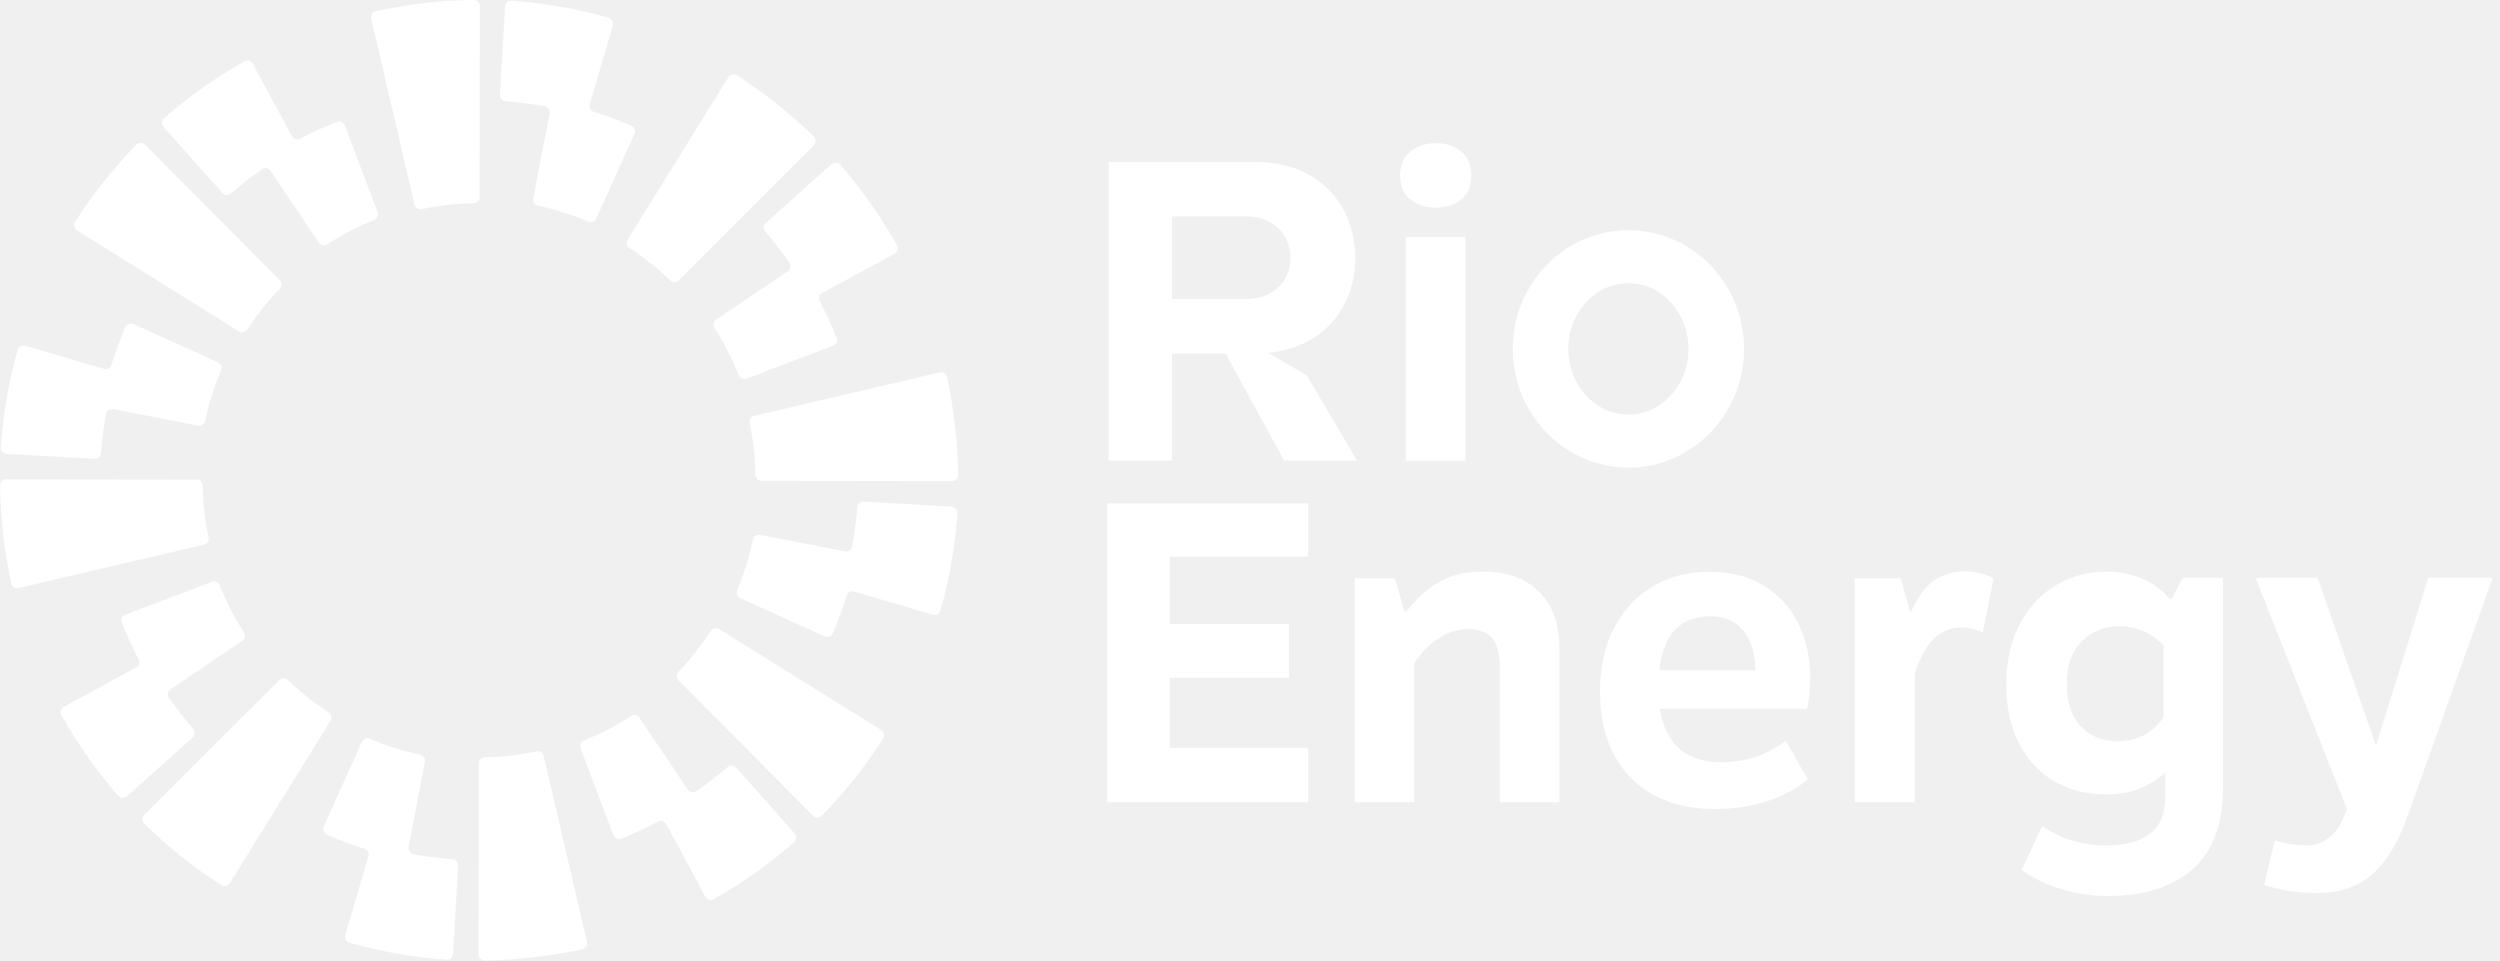
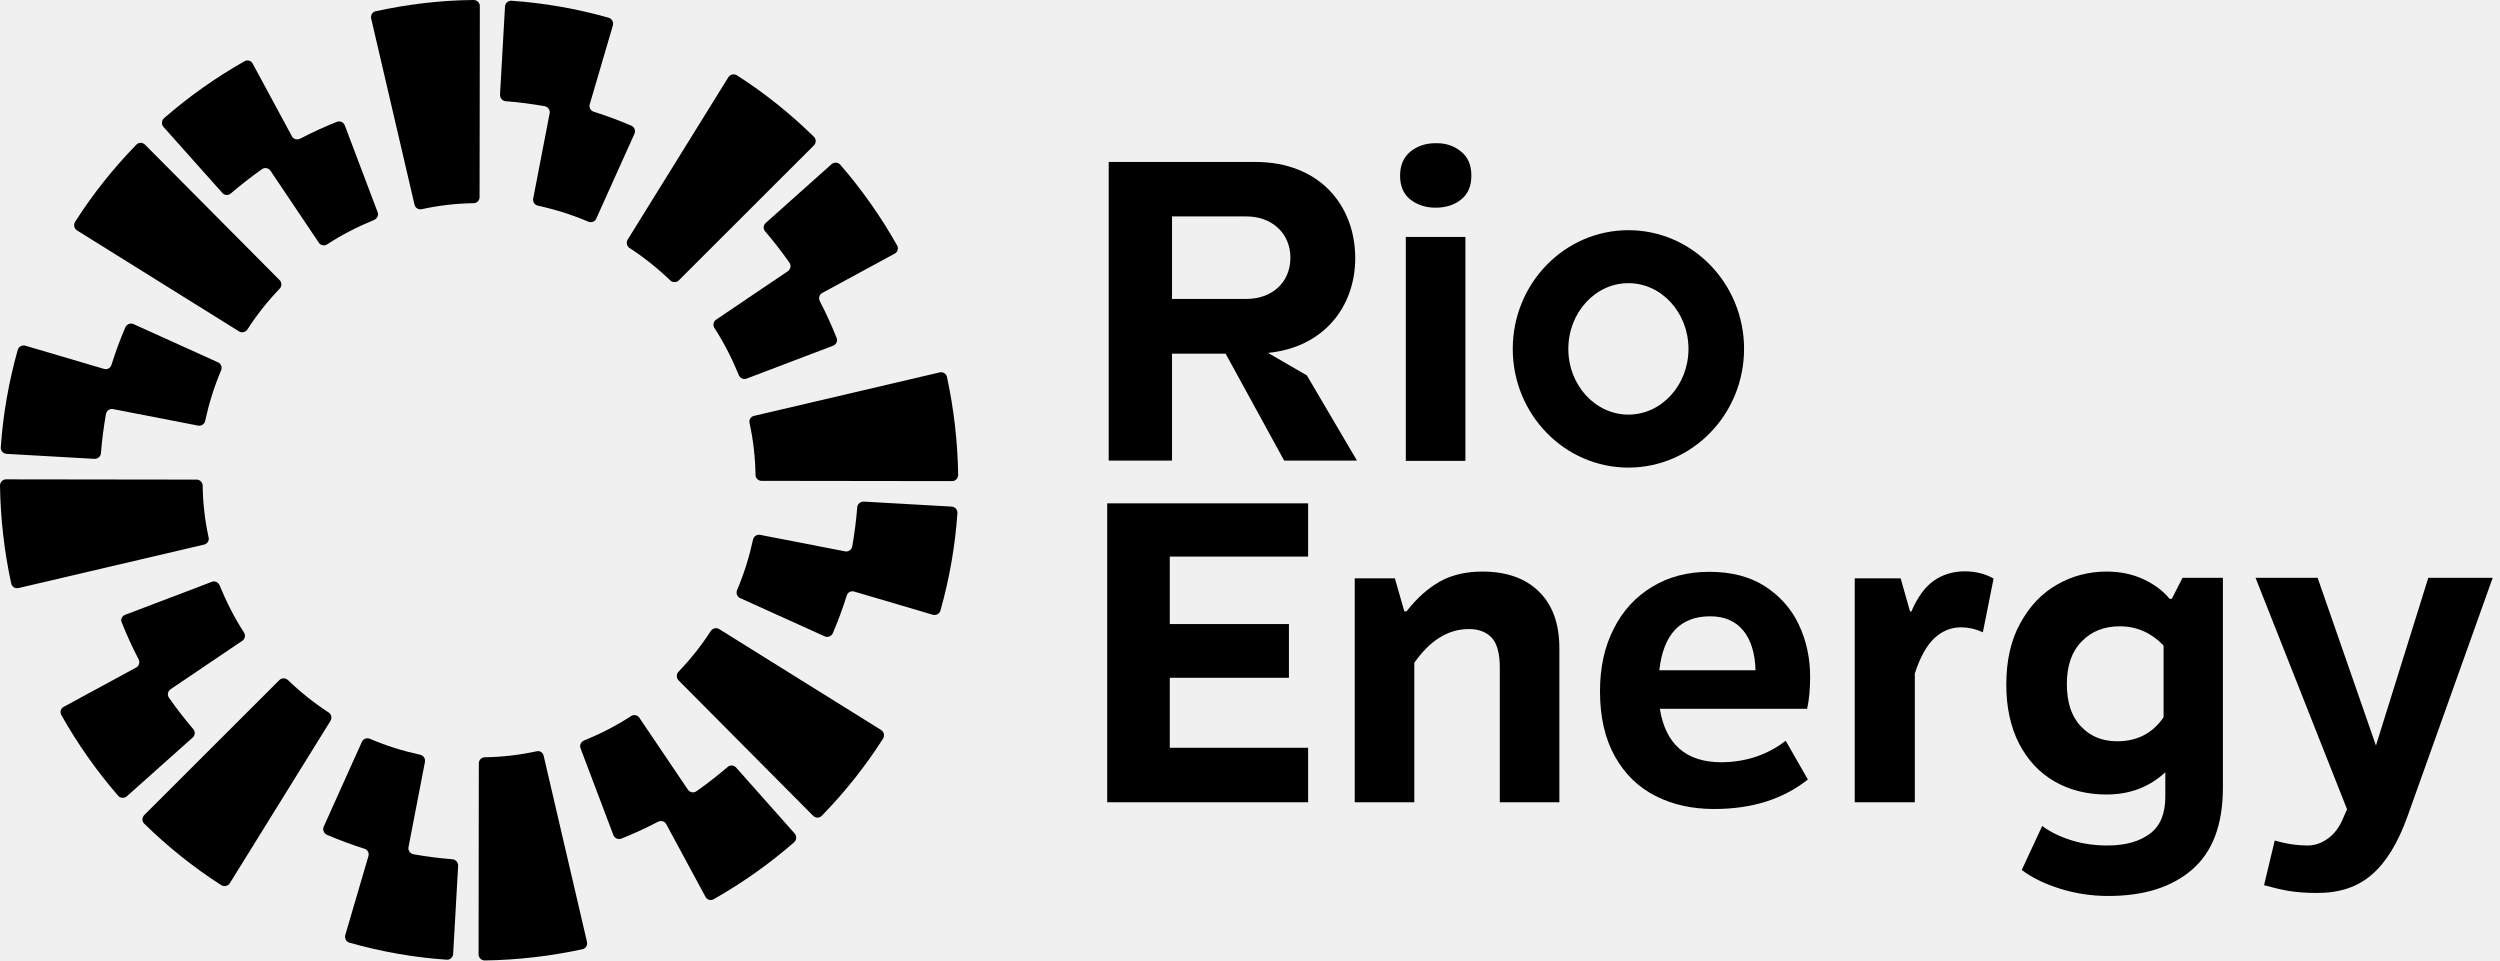
<svg xmlns="http://www.w3.org/2000/svg" width="177" height="68" viewBox="0 0 177 68" fill="none">
  <g clip-path="url(#clip0)">
-     <path d="M92.526 26.577L89.773 24.985C93.744 24.595 95.95 21.694 95.95 18.278C95.95 14.563 93.444 11.466 88.873 11.466H78.496V32.611H82.979V25.038H86.773L90.92 32.611H96.073L92.526 26.577ZM82.979 21.163V15.323H88.255C90.02 15.323 91.361 16.491 91.361 18.243C91.361 20.012 90.038 21.163 88.255 21.163H82.979Z" fill="white" />
-     <path d="M103.432 10.723C103.926 11.112 104.173 11.678 104.173 12.439C104.173 13.182 103.926 13.749 103.432 14.138C102.938 14.527 102.338 14.704 101.632 14.704C100.944 14.704 100.361 14.509 99.867 14.138C99.373 13.749 99.126 13.182 99.126 12.439C99.126 11.696 99.373 11.13 99.867 10.723C100.361 10.334 100.944 10.139 101.632 10.139C102.338 10.121 102.938 10.316 103.432 10.723ZM103.75 32.629H99.532V16.774H103.75V32.629Z" fill="white" />
-     <path d="M115.291 16.297C110.773 16.297 107.103 20.066 107.103 24.701C107.103 29.337 110.773 33.106 115.291 33.106C119.809 33.106 123.48 29.337 123.48 24.701C123.48 20.066 119.809 16.297 115.291 16.297ZM115.291 29.355C112.944 29.355 111.038 27.267 111.038 24.701C111.038 22.136 112.944 20.048 115.291 20.048C117.638 20.048 119.544 22.136 119.544 24.701C119.544 27.267 117.638 29.355 115.291 29.355Z" fill="white" />
-     <path d="M92.615 39.406H82.82V44.183H91.256V47.987H82.82V52.942H92.615V56.799H78.391V35.637H92.615V39.406Z" fill="white" />
-     <path d="M95.897 40.945H98.756L99.427 43.281H99.586C100.327 42.325 101.121 41.635 101.968 41.157C102.815 40.697 103.804 40.467 104.951 40.467C106.663 40.467 108.004 40.945 108.957 41.883C109.927 42.838 110.404 44.165 110.404 45.9V56.799H106.186V47.28C106.186 46.271 105.992 45.563 105.621 45.156C105.233 44.749 104.704 44.537 103.998 44.537C102.533 44.537 101.245 45.333 100.133 46.926V56.799H95.915V40.945H95.897Z" fill="white" />
-     <path d="M126.428 52.446L127.998 55.189C126.234 56.587 124.028 57.277 121.363 57.277C119.81 57.277 118.433 56.976 117.216 56.357C115.998 55.737 115.045 54.817 114.339 53.561C113.633 52.305 113.28 50.765 113.28 48.943C113.28 47.262 113.598 45.793 114.251 44.519C114.886 43.245 115.804 42.254 116.969 41.547C118.133 40.839 119.475 40.485 121.01 40.485C122.581 40.485 123.886 40.821 124.963 41.511C126.022 42.201 126.834 43.104 127.363 44.236C127.893 45.368 128.157 46.59 128.157 47.917C128.157 48.784 128.087 49.544 127.945 50.181H117.516C117.922 52.694 119.369 53.968 121.892 53.968C123.604 53.95 125.122 53.455 126.428 52.446ZM117.48 47.456H124.292C124.257 46.236 123.957 45.28 123.41 44.625C122.863 43.971 122.086 43.635 121.081 43.635C118.963 43.635 117.763 44.908 117.48 47.456Z" fill="white" />
-     <path d="M131.316 40.945H134.564L135.234 43.298H135.322C135.764 42.272 136.293 41.547 136.928 41.104C137.546 40.68 138.27 40.45 139.099 40.45C139.875 40.45 140.564 40.627 141.146 40.963L140.387 44.767C139.84 44.519 139.328 44.413 138.852 44.413C138.128 44.413 137.493 44.679 136.946 45.192C136.399 45.705 135.94 46.537 135.569 47.687V56.799H131.316V40.945Z" fill="white" />
-     <path d="M151.734 40.998C152.493 41.352 153.129 41.812 153.605 42.396H153.764L154.523 40.91H157.382V55.755C157.382 58.374 156.658 60.303 155.211 61.559C153.764 62.816 151.787 63.435 149.264 63.435C148.081 63.435 146.934 63.258 145.858 62.922C144.781 62.585 143.864 62.143 143.14 61.594L144.587 58.48C145.187 58.923 145.893 59.259 146.705 59.507C147.517 59.754 148.346 59.861 149.211 59.861C150.481 59.861 151.47 59.577 152.211 59.029C152.952 58.48 153.305 57.596 153.305 56.41V54.676C152.176 55.72 150.799 56.251 149.14 56.251C147.781 56.251 146.546 55.95 145.47 55.331C144.393 54.711 143.564 53.827 142.946 52.641C142.346 51.456 142.046 50.075 142.046 48.483C142.046 46.784 142.364 45.333 143.034 44.13C143.687 42.927 144.552 42.007 145.646 41.387C146.722 40.768 147.905 40.467 149.14 40.467C150.093 40.467 150.958 40.644 151.734 40.998ZM147.393 45.404C146.687 46.112 146.334 47.12 146.334 48.43C146.334 49.721 146.652 50.712 147.323 51.42C147.975 52.128 148.84 52.482 149.899 52.482C151.311 52.482 152.405 51.916 153.182 50.783V45.705C152.317 44.802 151.276 44.342 150.076 44.342C148.981 44.342 148.081 44.696 147.393 45.404Z" fill="white" />
-     <path d="M176.476 40.927L170.441 57.826C169.77 59.684 168.941 61.046 167.935 61.913C166.929 62.798 165.641 63.222 164.07 63.222C163.258 63.222 162.605 63.169 162.058 63.081C161.529 62.992 160.946 62.851 160.293 62.674L161.052 59.507C161.882 59.754 162.658 59.861 163.382 59.861C163.911 59.861 164.388 59.684 164.846 59.347C165.305 59.011 165.658 58.516 165.923 57.861L166.17 57.295L159.693 40.91H164.088L168.217 52.783L171.923 40.91H176.476V40.927Z" fill="white" />
-     <path d="M44.437 16.969L51.567 5.468C51.69 5.273 51.955 5.202 52.167 5.326C54.126 6.582 55.961 8.051 57.62 9.679C57.796 9.838 57.796 10.121 57.62 10.298L48.055 19.853C47.896 20.012 47.614 20.012 47.455 19.853C46.572 19.004 45.602 18.225 44.561 17.553C44.384 17.429 44.314 17.181 44.437 16.969Z" fill="white" />
-     <path d="M58.996 24.471L52.855 26.807C52.643 26.896 52.396 26.772 52.308 26.559C51.831 25.392 51.266 24.277 50.578 23.215C50.455 23.02 50.508 22.755 50.702 22.631L55.784 19.198C55.978 19.057 56.031 18.792 55.89 18.597C55.361 17.836 54.778 17.093 54.178 16.385C54.02 16.208 54.037 15.943 54.214 15.784L58.873 11.625C59.049 11.466 59.331 11.484 59.49 11.661C61.026 13.43 62.367 15.341 63.514 17.376C63.637 17.588 63.549 17.854 63.337 17.96L58.22 20.738C58.008 20.844 57.937 21.11 58.043 21.322C58.484 22.171 58.873 23.02 59.225 23.905C59.331 24.135 59.208 24.383 58.996 24.471Z" fill="white" />
-     <path d="M29.348 14.492L26.278 1.309C26.225 1.079 26.366 0.849 26.595 0.796C28.872 0.301 31.201 0.018 33.531 0C33.778 0 33.972 0.195 33.972 0.425L33.954 13.961C33.954 14.191 33.76 14.386 33.531 14.386C32.296 14.403 31.078 14.545 29.86 14.81C29.631 14.863 29.401 14.722 29.348 14.492Z" fill="white" />
-     <path d="M44.913 9.484L42.213 15.483C42.125 15.695 41.86 15.784 41.649 15.695C40.502 15.2 39.301 14.828 38.084 14.563C37.854 14.509 37.713 14.297 37.748 14.067L38.913 8.033C38.966 7.803 38.807 7.573 38.578 7.52C37.66 7.361 36.743 7.237 35.807 7.166C35.578 7.149 35.401 6.954 35.401 6.706L35.754 0.46C35.772 0.23 35.966 0.035 36.213 0.053C38.543 0.212 40.837 0.619 43.096 1.256C43.325 1.327 43.449 1.557 43.396 1.787L41.755 7.379C41.684 7.609 41.807 7.839 42.037 7.909C42.937 8.193 43.837 8.529 44.702 8.9C44.931 9.007 45.019 9.272 44.913 9.484Z" fill="white" />
-     <path d="M16.924 23.463L5.453 16.314C5.259 16.191 5.188 15.925 5.311 15.713C6.564 13.749 8.029 11.908 9.653 10.245C9.812 10.068 10.094 10.068 10.27 10.245L19.8 19.836C19.959 19.995 19.959 20.278 19.8 20.437C18.953 21.322 18.177 22.295 17.506 23.339C17.382 23.516 17.118 23.587 16.924 23.463Z" fill="white" />
-     <path d="M24.407 8.865L26.736 15.023C26.824 15.235 26.701 15.483 26.489 15.571C25.324 16.049 24.212 16.615 23.154 17.305C22.959 17.429 22.695 17.376 22.571 17.181L19.148 12.085C19.006 11.891 18.742 11.838 18.547 11.979C17.789 12.51 17.047 13.094 16.341 13.696C16.165 13.855 15.9 13.837 15.742 13.66L11.577 8.989C11.418 8.812 11.435 8.529 11.612 8.37C13.377 6.83 15.283 5.485 17.312 4.335C17.524 4.211 17.789 4.3 17.895 4.512L20.665 9.644C20.771 9.856 21.036 9.927 21.247 9.82C22.095 9.378 22.942 8.989 23.824 8.635C24.071 8.529 24.318 8.653 24.407 8.865Z" fill="white" />
-     <path d="M23.401 51.031L16.271 62.532C16.148 62.727 15.883 62.798 15.671 62.674C13.713 61.418 11.877 59.949 10.218 58.321C10.042 58.162 10.042 57.879 10.218 57.702L19.783 48.147C19.942 47.987 20.224 47.987 20.383 48.147C21.266 48.996 22.236 49.775 23.277 50.447C23.454 50.571 23.525 50.819 23.401 51.031Z" fill="white" />
-     <path d="M8.859 43.529L15.001 41.193C15.213 41.104 15.46 41.228 15.548 41.441C16.024 42.608 16.589 43.723 17.277 44.785C17.401 44.98 17.348 45.245 17.154 45.369L12.071 48.801C11.877 48.943 11.824 49.208 11.965 49.403C12.495 50.164 13.077 50.907 13.677 51.615C13.836 51.792 13.818 52.057 13.642 52.217L8.983 56.375C8.806 56.534 8.524 56.516 8.365 56.339C6.83 54.57 5.489 52.659 4.342 50.624C4.218 50.412 4.306 50.146 4.518 50.04L9.636 47.262C9.848 47.156 9.918 46.891 9.812 46.678C9.371 45.829 8.983 44.979 8.63 44.095C8.506 43.865 8.63 43.617 8.859 43.529Z" fill="white" />
-     <path d="M38.49 53.508L41.56 66.691C41.614 66.921 41.472 67.151 41.243 67.204C38.966 67.699 36.637 67.965 34.325 68C34.078 68 33.884 67.805 33.884 67.575L33.901 54.039C33.901 53.809 34.096 53.614 34.325 53.614C35.56 53.597 36.778 53.455 37.996 53.19C38.225 53.136 38.437 53.278 38.49 53.508Z" fill="white" />
-     <path d="M22.924 58.516L25.624 52.517C25.713 52.305 25.977 52.217 26.189 52.305C27.336 52.8 28.536 53.172 29.754 53.437C29.983 53.49 30.125 53.703 30.089 53.933L28.924 59.967C28.872 60.197 29.03 60.427 29.26 60.48C30.177 60.639 31.095 60.763 32.031 60.834C32.26 60.851 32.436 61.046 32.436 61.294L32.084 67.54C32.066 67.77 31.872 67.965 31.625 67.947C29.295 67.788 27.001 67.381 24.742 66.744C24.513 66.673 24.389 66.443 24.442 66.213L26.083 60.621C26.154 60.391 26.03 60.161 25.801 60.09C24.901 59.807 24.001 59.471 23.136 59.1C22.924 58.993 22.819 58.728 22.924 58.516Z" fill="white" />
-     <path d="M50.914 44.537L62.385 51.686C62.579 51.809 62.649 52.075 62.526 52.287C61.273 54.251 59.808 56.092 58.184 57.755C58.026 57.932 57.743 57.932 57.567 57.755L48.037 48.164C47.878 48.005 47.878 47.722 48.037 47.563C48.884 46.678 49.661 45.705 50.331 44.661C50.455 44.484 50.719 44.413 50.914 44.537Z" fill="white" />
-     <path d="M43.431 59.135L41.102 52.977C41.014 52.765 41.137 52.517 41.349 52.429C42.514 51.951 43.626 51.385 44.684 50.695C44.879 50.571 45.143 50.624 45.267 50.819L48.708 55.915C48.849 56.109 49.114 56.162 49.308 56.021C50.067 55.49 50.808 54.906 51.514 54.304C51.691 54.145 51.955 54.163 52.114 54.34L56.261 59.011C56.42 59.188 56.403 59.471 56.226 59.63C54.461 61.17 52.555 62.515 50.526 63.665C50.314 63.789 50.049 63.7 49.944 63.488L47.173 58.356C47.067 58.144 46.802 58.073 46.59 58.179C45.743 58.622 44.896 59.011 44.014 59.365C43.767 59.471 43.52 59.347 43.431 59.135Z" fill="white" />
-     <path d="M53.384 29.444L66.532 26.365C66.761 26.312 66.991 26.453 67.044 26.683C67.538 28.966 67.802 31.302 67.838 33.62C67.838 33.867 67.644 34.062 67.414 34.062L53.914 34.044C53.684 34.044 53.49 33.85 53.49 33.62C53.473 32.381 53.331 31.16 53.067 29.939C53.014 29.727 53.155 29.497 53.384 29.444Z" fill="white" />
-     <path d="M58.379 45.05L52.396 42.343C52.184 42.254 52.096 41.989 52.184 41.777C52.678 40.627 53.049 39.423 53.314 38.202C53.367 37.972 53.578 37.831 53.808 37.866L59.826 39.034C60.055 39.087 60.285 38.928 60.338 38.698C60.496 37.778 60.62 36.858 60.691 35.92C60.708 35.69 60.902 35.513 61.149 35.513L67.379 35.867C67.608 35.884 67.802 36.079 67.785 36.327C67.626 38.662 67.22 40.963 66.585 43.228C66.514 43.458 66.285 43.581 66.055 43.528L60.479 41.883C60.249 41.812 60.02 41.936 59.949 42.166C59.667 43.068 59.332 43.971 58.961 44.838C58.855 45.05 58.59 45.156 58.379 45.05Z" fill="white" />
-     <path d="M14.453 38.556L1.306 41.635C1.077 41.688 0.847 41.547 0.794 41.317C0.3 39.034 0.035 36.698 0 34.38C0 34.133 0.194 33.938 0.424 33.938L13.924 33.956C14.153 33.956 14.348 34.15 14.348 34.38C14.365 35.619 14.506 36.84 14.771 38.061C14.824 38.273 14.683 38.503 14.453 38.556Z" fill="white" />
-     <path d="M9.461 22.95L15.444 25.657C15.655 25.745 15.744 26.011 15.655 26.223C15.161 27.373 14.791 28.577 14.526 29.797C14.473 30.027 14.261 30.169 14.032 30.134L8.014 28.966C7.784 28.913 7.555 29.072 7.502 29.302C7.343 30.222 7.22 31.142 7.149 32.08C7.132 32.31 6.937 32.487 6.69 32.487L0.461 32.133C0.231 32.115 0.037 31.921 0.055 31.673C0.214 29.337 0.62 27.037 1.255 24.772C1.325 24.542 1.555 24.418 1.784 24.471L7.361 26.117C7.59 26.188 7.82 26.064 7.89 25.834C8.173 24.931 8.508 24.029 8.879 23.162C8.985 22.95 9.249 22.844 9.461 22.95Z" fill="white" />
+     <path d="M92.526 26.577L89.773 24.985C93.744 24.595 95.95 21.694 95.95 18.278C95.95 14.563 93.444 11.466 88.873 11.466H78.496V32.611H82.979V25.038H86.773L90.92 32.611H96.073L92.526 26.577ZM82.979 21.163V15.323H88.255C90.02 15.323 91.361 16.491 91.361 18.243C91.361 20.012 90.038 21.163 88.255 21.163H82.979Z" fill="black" />
+     <path d="M103.432 10.723C103.926 11.112 104.173 11.678 104.173 12.439C104.173 13.182 103.926 13.749 103.432 14.138C102.938 14.527 102.338 14.704 101.632 14.704C100.944 14.704 100.361 14.509 99.867 14.138C99.373 13.749 99.126 13.182 99.126 12.439C99.126 11.696 99.373 11.13 99.867 10.723C100.361 10.334 100.944 10.139 101.632 10.139C102.338 10.121 102.938 10.316 103.432 10.723ZM103.75 32.629H99.532V16.774H103.75V32.629Z" fill="black" />
+     <path d="M115.291 16.297C110.773 16.297 107.103 20.066 107.103 24.701C107.103 29.337 110.773 33.106 115.291 33.106C119.809 33.106 123.48 29.337 123.48 24.701C123.48 20.066 119.809 16.297 115.291 16.297ZM115.291 29.355C112.944 29.355 111.038 27.267 111.038 24.701C111.038 22.136 112.944 20.048 115.291 20.048C117.638 20.048 119.544 22.136 119.544 24.701C119.544 27.267 117.638 29.355 115.291 29.355Z" fill="black" />
+     <path d="M92.615 39.406H82.82V44.183H91.256V47.987H82.82V52.942H92.615V56.799H78.391V35.637H92.615V39.406Z" fill="black" />
+     <path d="M95.897 40.945H98.756L99.427 43.281H99.586C100.327 42.325 101.121 41.635 101.968 41.157C102.815 40.697 103.804 40.467 104.951 40.467C106.663 40.467 108.004 40.945 108.957 41.883C109.927 42.838 110.404 44.165 110.404 45.9V56.799H106.186V47.28C106.186 46.271 105.992 45.563 105.621 45.156C105.233 44.749 104.704 44.537 103.998 44.537C102.533 44.537 101.245 45.333 100.133 46.926V56.799H95.915V40.945H95.897Z" fill="black" />
+     <path d="M126.428 52.446L127.998 55.189C126.234 56.587 124.028 57.277 121.363 57.277C119.81 57.277 118.433 56.976 117.216 56.357C115.998 55.737 115.045 54.817 114.339 53.561C113.633 52.305 113.28 50.765 113.28 48.943C113.28 47.262 113.598 45.793 114.251 44.519C114.886 43.245 115.804 42.254 116.969 41.547C118.133 40.839 119.475 40.485 121.01 40.485C122.581 40.485 123.886 40.821 124.963 41.511C126.022 42.201 126.834 43.104 127.363 44.236C127.893 45.368 128.157 46.59 128.157 47.917C128.157 48.784 128.087 49.544 127.945 50.181H117.516C117.922 52.694 119.369 53.968 121.892 53.968C123.604 53.95 125.122 53.455 126.428 52.446ZM117.48 47.456H124.292C124.257 46.236 123.957 45.28 123.41 44.625C122.863 43.971 122.086 43.635 121.081 43.635C118.963 43.635 117.763 44.908 117.48 47.456Z" fill="black" />
+     <path d="M131.316 40.945H134.564L135.234 43.298H135.322C135.764 42.272 136.293 41.547 136.928 41.104C137.546 40.68 138.27 40.45 139.099 40.45C139.875 40.45 140.564 40.627 141.146 40.963L140.387 44.767C139.84 44.519 139.328 44.413 138.852 44.413C138.128 44.413 137.493 44.679 136.946 45.192C136.399 45.705 135.94 46.537 135.569 47.687V56.799H131.316V40.945Z" fill="black" />
+     <path d="M151.734 40.998C152.493 41.352 153.129 41.812 153.605 42.396H153.764L154.523 40.91H157.382V55.755C157.382 58.374 156.658 60.303 155.211 61.559C153.764 62.816 151.787 63.435 149.264 63.435C148.081 63.435 146.934 63.258 145.858 62.922C144.781 62.585 143.864 62.143 143.14 61.594L144.587 58.48C145.187 58.923 145.893 59.259 146.705 59.507C147.517 59.754 148.346 59.861 149.211 59.861C150.481 59.861 151.47 59.577 152.211 59.029C152.952 58.48 153.305 57.596 153.305 56.41V54.676C152.176 55.72 150.799 56.251 149.14 56.251C147.781 56.251 146.546 55.95 145.47 55.331C144.393 54.711 143.564 53.827 142.946 52.641C142.346 51.456 142.046 50.075 142.046 48.483C142.046 46.784 142.364 45.333 143.034 44.13C143.687 42.927 144.552 42.007 145.646 41.387C146.722 40.768 147.905 40.467 149.14 40.467C150.093 40.467 150.958 40.644 151.734 40.998ZM147.393 45.404C146.687 46.112 146.334 47.12 146.334 48.43C146.334 49.721 146.652 50.712 147.323 51.42C147.975 52.128 148.84 52.482 149.899 52.482C151.311 52.482 152.405 51.916 153.182 50.783V45.705C152.317 44.802 151.276 44.342 150.076 44.342C148.981 44.342 148.081 44.696 147.393 45.404Z" fill="black" />
+     <path d="M176.476 40.927L170.441 57.826C169.77 59.684 168.941 61.046 167.935 61.913C166.929 62.798 165.641 63.222 164.07 63.222C163.258 63.222 162.605 63.169 162.058 63.081C161.529 62.992 160.946 62.851 160.293 62.674L161.052 59.507C161.882 59.754 162.658 59.861 163.382 59.861C163.911 59.861 164.388 59.684 164.846 59.347C165.305 59.011 165.658 58.516 165.923 57.861L166.17 57.295L159.693 40.91H164.088L168.217 52.783L171.923 40.91H176.476V40.927Z" fill="black" />
+     <path d="M44.437 16.969L51.567 5.468C51.69 5.273 51.955 5.202 52.167 5.326C54.126 6.582 55.961 8.051 57.62 9.679C57.796 9.838 57.796 10.121 57.62 10.298L48.055 19.853C47.896 20.012 47.614 20.012 47.455 19.853C46.572 19.004 45.602 18.225 44.561 17.553C44.384 17.429 44.314 17.181 44.437 16.969Z" fill="black" />
+     <path d="M58.996 24.471L52.855 26.807C52.643 26.896 52.396 26.772 52.308 26.559C51.831 25.392 51.266 24.277 50.578 23.215C50.455 23.02 50.508 22.755 50.702 22.631L55.784 19.198C55.978 19.057 56.031 18.792 55.89 18.597C55.361 17.836 54.778 17.093 54.178 16.385C54.02 16.208 54.037 15.943 54.214 15.784L58.873 11.625C59.049 11.466 59.331 11.484 59.49 11.661C61.026 13.43 62.367 15.341 63.514 17.376C63.637 17.588 63.549 17.854 63.337 17.96L58.22 20.738C58.008 20.844 57.937 21.11 58.043 21.322C58.484 22.171 58.873 23.02 59.225 23.905C59.331 24.135 59.208 24.383 58.996 24.471Z" fill="black" />
+     <path d="M29.348 14.492L26.278 1.309C26.225 1.079 26.366 0.849 26.595 0.796C28.872 0.301 31.201 0.018 33.531 0C33.778 0 33.972 0.195 33.972 0.425L33.954 13.961C33.954 14.191 33.76 14.386 33.531 14.386C32.296 14.403 31.078 14.545 29.86 14.81C29.631 14.863 29.401 14.722 29.348 14.492Z" fill="black" />
+     <path d="M44.913 9.484L42.213 15.483C42.125 15.695 41.86 15.784 41.649 15.695C40.502 15.2 39.301 14.828 38.084 14.563C37.854 14.509 37.713 14.297 37.748 14.067L38.913 8.033C38.966 7.803 38.807 7.573 38.578 7.52C37.66 7.361 36.743 7.237 35.807 7.166C35.578 7.149 35.401 6.954 35.401 6.706L35.754 0.46C35.772 0.23 35.966 0.035 36.213 0.053C38.543 0.212 40.837 0.619 43.096 1.256C43.325 1.327 43.449 1.557 43.396 1.787L41.755 7.379C41.684 7.609 41.807 7.839 42.037 7.909C42.937 8.193 43.837 8.529 44.702 8.9C44.931 9.007 45.019 9.272 44.913 9.484Z" fill="black" />
+     <path d="M16.924 23.463L5.453 16.314C5.259 16.191 5.188 15.925 5.311 15.713C6.564 13.749 8.029 11.908 9.653 10.245C9.812 10.068 10.094 10.068 10.27 10.245L19.8 19.836C19.959 19.995 19.959 20.278 19.8 20.437C18.953 21.322 18.177 22.295 17.506 23.339C17.382 23.516 17.118 23.587 16.924 23.463Z" fill="black" />
+     <path d="M24.407 8.865L26.736 15.023C26.824 15.235 26.701 15.483 26.489 15.571C25.324 16.049 24.212 16.615 23.154 17.305C22.959 17.429 22.695 17.376 22.571 17.181L19.148 12.085C19.006 11.891 18.742 11.838 18.547 11.979C17.789 12.51 17.047 13.094 16.341 13.696C16.165 13.855 15.9 13.837 15.742 13.66L11.577 8.989C11.418 8.812 11.435 8.529 11.612 8.37C13.377 6.83 15.283 5.485 17.312 4.335C17.524 4.211 17.789 4.3 17.895 4.512L20.665 9.644C20.771 9.856 21.036 9.927 21.247 9.82C22.095 9.378 22.942 8.989 23.824 8.635C24.071 8.529 24.318 8.653 24.407 8.865Z" fill="black" />
+     <path d="M23.401 51.031L16.271 62.532C16.148 62.727 15.883 62.798 15.671 62.674C13.713 61.418 11.877 59.949 10.218 58.321C10.042 58.162 10.042 57.879 10.218 57.702L19.783 48.147C19.942 47.987 20.224 47.987 20.383 48.147C21.266 48.996 22.236 49.775 23.277 50.447C23.454 50.571 23.525 50.819 23.401 51.031Z" fill="black" />
+     <path d="M8.859 43.529L15.001 41.193C15.213 41.104 15.46 41.228 15.548 41.441C16.024 42.608 16.589 43.723 17.277 44.785C17.401 44.98 17.348 45.245 17.154 45.369L12.071 48.801C11.877 48.943 11.824 49.208 11.965 49.403C12.495 50.164 13.077 50.907 13.677 51.615C13.836 51.792 13.818 52.057 13.642 52.217L8.983 56.375C8.806 56.534 8.524 56.516 8.365 56.339C6.83 54.57 5.489 52.659 4.342 50.624C4.218 50.412 4.306 50.146 4.518 50.04L9.636 47.262C9.848 47.156 9.918 46.891 9.812 46.678C9.371 45.829 8.983 44.979 8.63 44.095C8.506 43.865 8.63 43.617 8.859 43.529Z" fill="black" />
+     <path d="M38.49 53.508L41.56 66.691C41.614 66.921 41.472 67.151 41.243 67.204C38.966 67.699 36.637 67.965 34.325 68C34.078 68 33.884 67.805 33.884 67.575L33.901 54.039C33.901 53.809 34.096 53.614 34.325 53.614C35.56 53.597 36.778 53.455 37.996 53.19C38.225 53.136 38.437 53.278 38.49 53.508Z" fill="black" />
+     <path d="M22.924 58.516L25.624 52.517C25.713 52.305 25.977 52.217 26.189 52.305C27.336 52.8 28.536 53.172 29.754 53.437C29.983 53.49 30.125 53.703 30.089 53.933L28.924 59.967C28.872 60.197 29.03 60.427 29.26 60.48C30.177 60.639 31.095 60.763 32.031 60.834C32.26 60.851 32.436 61.046 32.436 61.294L32.084 67.54C32.066 67.77 31.872 67.965 31.625 67.947C29.295 67.788 27.001 67.381 24.742 66.744C24.513 66.673 24.389 66.443 24.442 66.213L26.083 60.621C26.154 60.391 26.03 60.161 25.801 60.09C24.901 59.807 24.001 59.471 23.136 59.1C22.924 58.993 22.819 58.728 22.924 58.516Z" fill="black" />
+     <path d="M50.914 44.537L62.385 51.686C62.579 51.809 62.649 52.075 62.526 52.287C61.273 54.251 59.808 56.092 58.184 57.755C58.026 57.932 57.743 57.932 57.567 57.755L48.037 48.164C47.878 48.005 47.878 47.722 48.037 47.563C48.884 46.678 49.661 45.705 50.331 44.661C50.455 44.484 50.719 44.413 50.914 44.537Z" fill="black" />
+     <path d="M43.431 59.135L41.102 52.977C41.014 52.765 41.137 52.517 41.349 52.429C42.514 51.951 43.626 51.385 44.684 50.695C44.879 50.571 45.143 50.624 45.267 50.819L48.708 55.915C48.849 56.109 49.114 56.162 49.308 56.021C50.067 55.49 50.808 54.906 51.514 54.304C51.691 54.145 51.955 54.163 52.114 54.34L56.261 59.011C56.42 59.188 56.403 59.471 56.226 59.63C54.461 61.17 52.555 62.515 50.526 63.665C50.314 63.789 50.049 63.7 49.944 63.488L47.173 58.356C47.067 58.144 46.802 58.073 46.59 58.179C45.743 58.622 44.896 59.011 44.014 59.365C43.767 59.471 43.52 59.347 43.431 59.135Z" fill="black" />
+     <path d="M53.384 29.444L66.532 26.365C66.761 26.312 66.991 26.453 67.044 26.683C67.538 28.966 67.802 31.302 67.838 33.62C67.838 33.867 67.644 34.062 67.414 34.062L53.914 34.044C53.684 34.044 53.49 33.85 53.49 33.62C53.473 32.381 53.331 31.16 53.067 29.939C53.014 29.727 53.155 29.497 53.384 29.444Z" fill="black" />
+     <path d="M58.379 45.05L52.396 42.343C52.184 42.254 52.096 41.989 52.184 41.777C52.678 40.627 53.049 39.423 53.314 38.202C53.367 37.972 53.578 37.831 53.808 37.866L59.826 39.034C60.055 39.087 60.285 38.928 60.338 38.698C60.496 37.778 60.62 36.858 60.691 35.92C60.708 35.69 60.902 35.513 61.149 35.513L67.379 35.867C67.608 35.884 67.802 36.079 67.785 36.327C67.626 38.662 67.22 40.963 66.585 43.228C66.514 43.458 66.285 43.581 66.055 43.528L60.479 41.883C60.249 41.812 60.02 41.936 59.949 42.166C59.667 43.068 59.332 43.971 58.961 44.838C58.855 45.05 58.59 45.156 58.379 45.05Z" fill="black" />
+     <path d="M14.453 38.556L1.306 41.635C1.077 41.688 0.847 41.547 0.794 41.317C0.3 39.034 0.035 36.698 0 34.38C0 34.133 0.194 33.938 0.424 33.938L13.924 33.956C14.153 33.956 14.348 34.15 14.348 34.38C14.365 35.619 14.506 36.84 14.771 38.061C14.824 38.273 14.683 38.503 14.453 38.556Z" fill="black" />
+     <path d="M9.461 22.95L15.444 25.657C15.655 25.745 15.744 26.011 15.655 26.223C15.161 27.373 14.791 28.577 14.526 29.797C14.473 30.027 14.261 30.169 14.032 30.134L8.014 28.966C7.784 28.913 7.555 29.072 7.502 29.302C7.343 30.222 7.22 31.142 7.149 32.08C7.132 32.31 6.937 32.487 6.69 32.487L0.461 32.133C0.231 32.115 0.037 31.921 0.055 31.673C0.214 29.337 0.62 27.037 1.255 24.772C1.325 24.542 1.555 24.418 1.784 24.471L7.361 26.117C7.59 26.188 7.82 26.064 7.89 25.834C8.173 24.931 8.508 24.029 8.879 23.162C8.985 22.95 9.249 22.844 9.461 22.95Z" fill="black" />
  </g>
  <defs>
    <clipPath id="clip0">
-       <rect width="176.476" height="68" fill="white" />
+       <rect width="176.476" height="68" fill="black" />
    </clipPath>
  </defs>
</svg>
